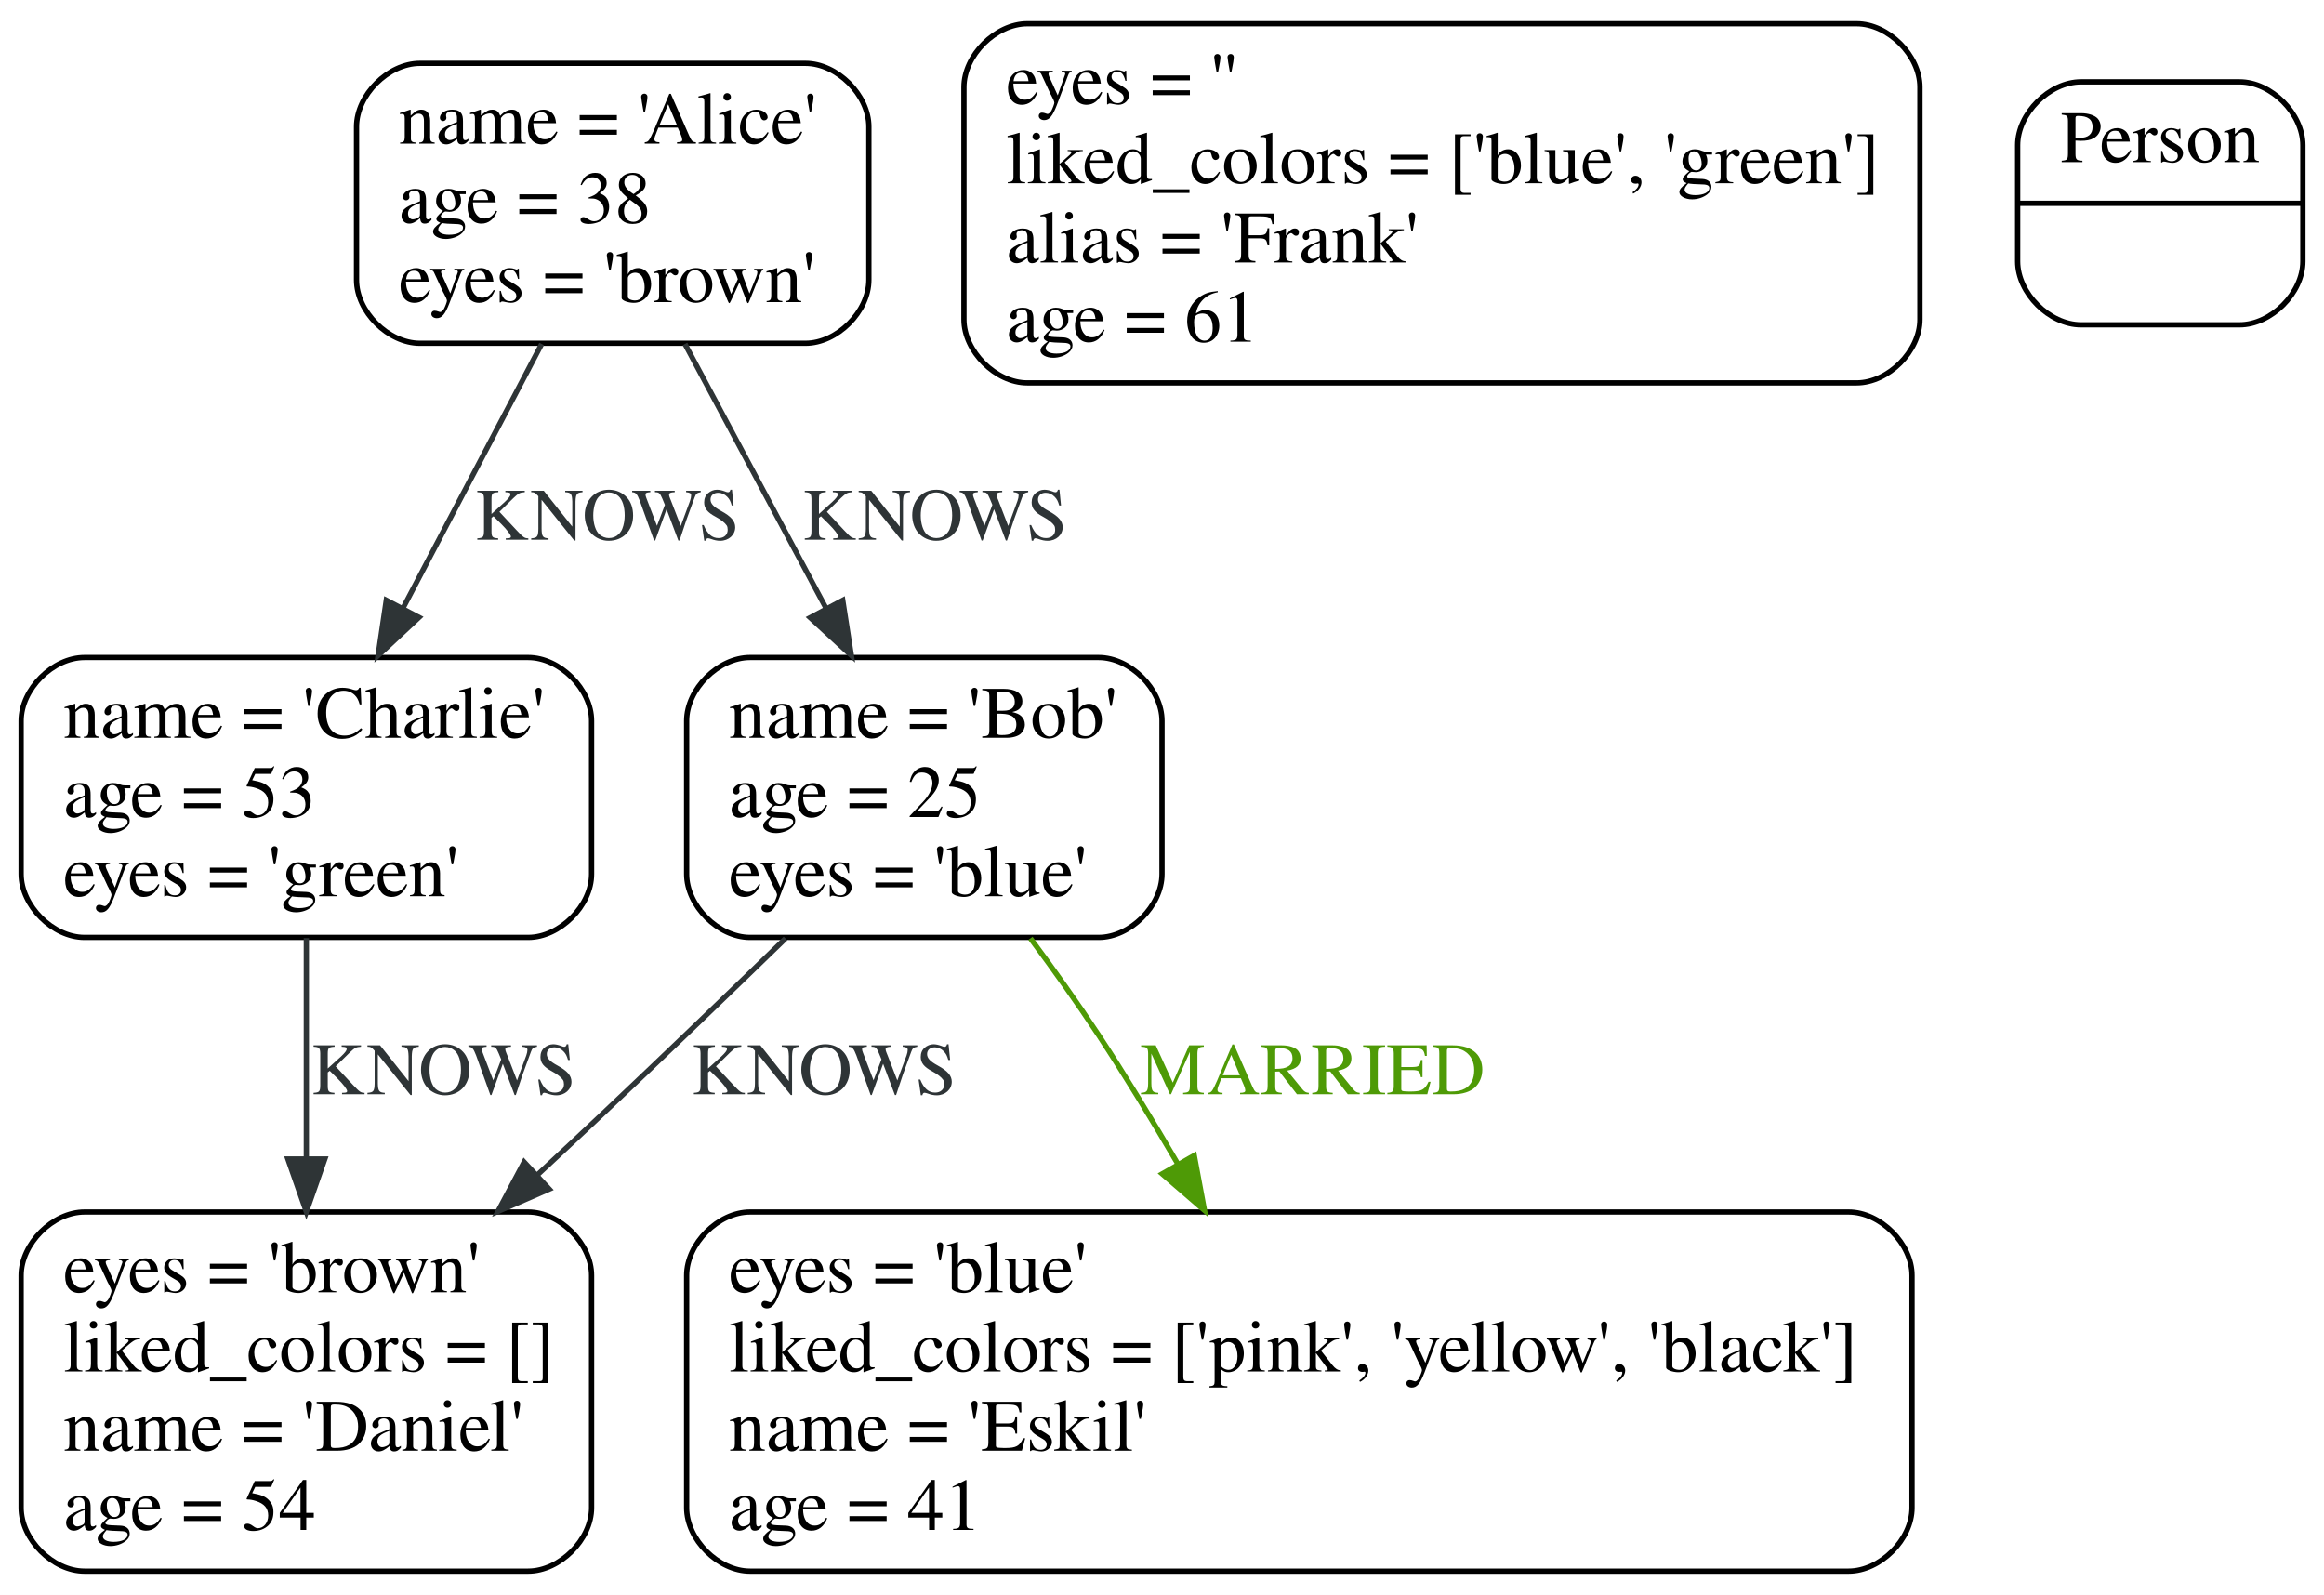
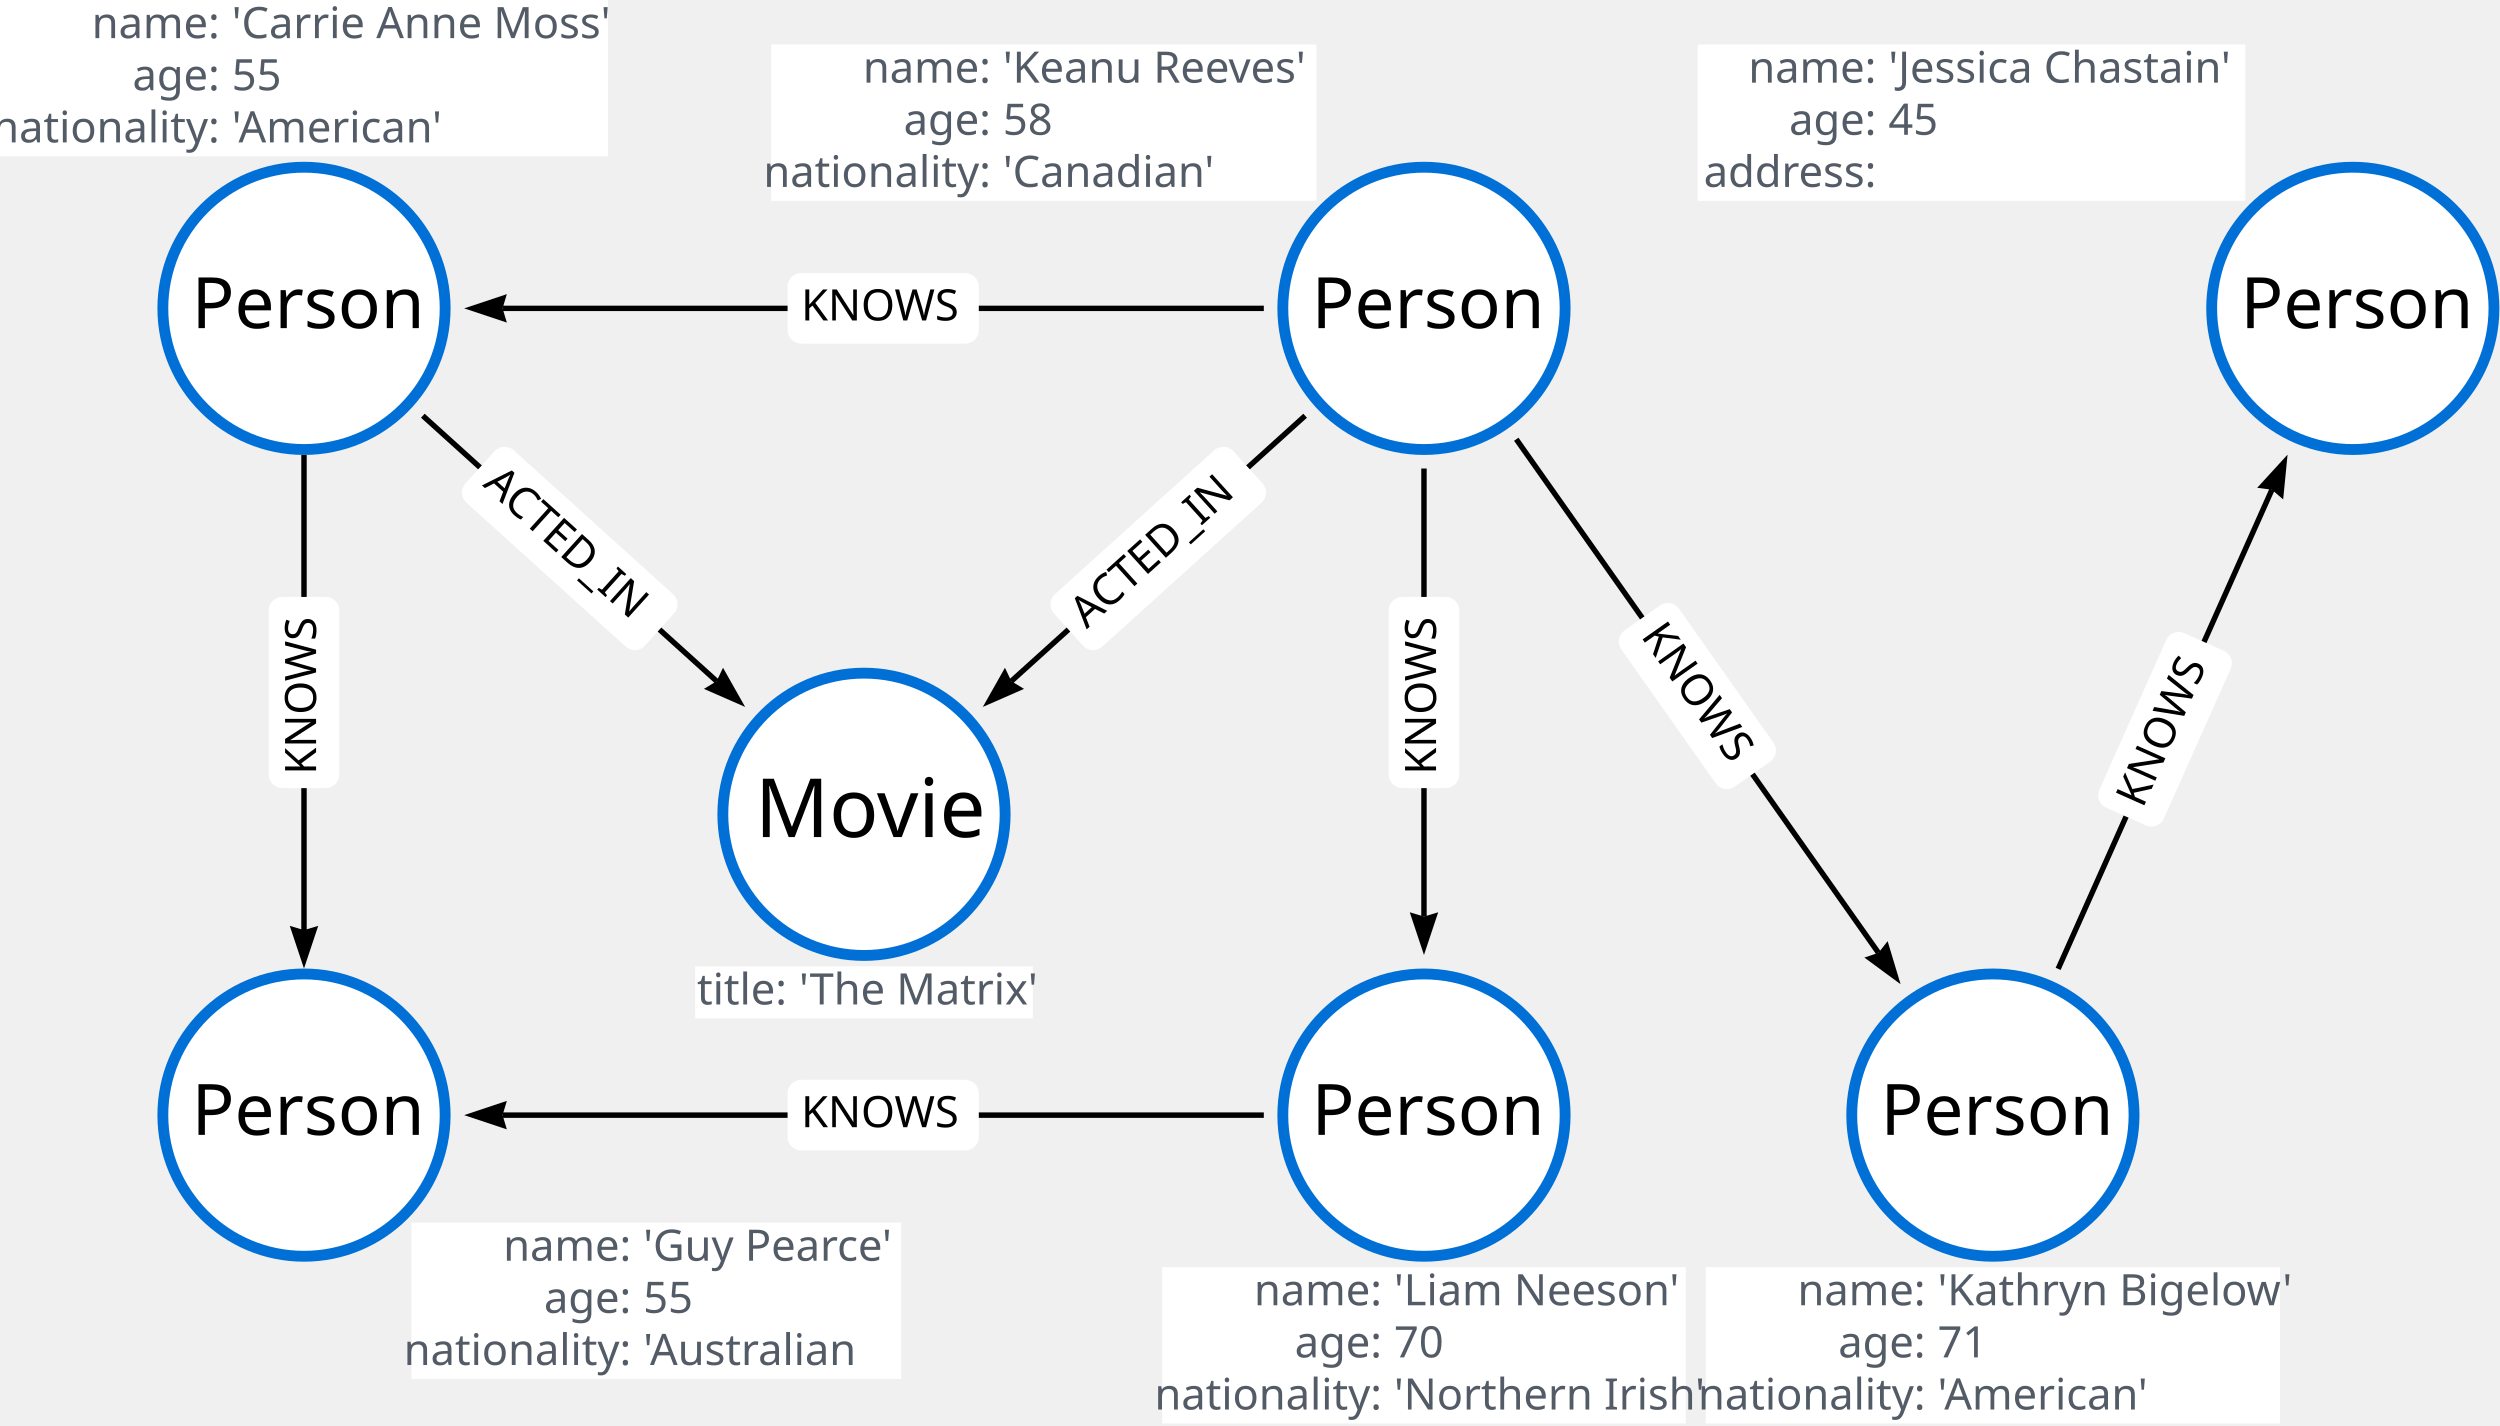
- <svg xmlns="http://www.w3.org/2000/svg" width="440pt" height="302pt" viewBox="0.00 0.00 440.00 302.00">
-   <g id="graph0" class="graph" transform="scale(1 1) rotate(0) translate(4 298)">
-     <polygon fill="white" stroke="transparent" points="-4,4 -4,-298 436,-298 436,4 -4,4" />
-     <g id="node1" class="node">
-       <path fill="none" stroke="black" d="M75.5,-233C75.5,-233 148.5,-233 148.5,-233 154.5,-233 160.5,-239 160.5,-245 160.5,-245 160.5,-274 160.5,-274 160.5,-280 154.5,-286 148.5,-286 148.5,-286 75.5,-286 75.5,-286 69.5,-286 63.5,-280 63.5,-274 63.5,-274 63.5,-245 63.5,-245 63.5,-239 69.5,-233 75.5,-233" />
-       <text text-anchor="start" x="71.5" y="-270.8" font-family="Times,serif" font-size="14.00">name = 'Alice'</text>
-       <text text-anchor="start" x="71.5" y="-255.8" font-family="Times,serif" font-size="14.00">age = 38</text>
-       <text text-anchor="start" x="71.5" y="-240.8" font-family="Times,serif" font-size="14.00">eyes = 'brown'</text>
-     </g>
-     <g id="node2" class="node">
-       <path fill="none" stroke="black" d="M12,-120.5C12,-120.5 96,-120.5 96,-120.5 102,-120.5 108,-126.5 108,-132.5 108,-132.5 108,-161.5 108,-161.5 108,-167.5 102,-173.5 96,-173.5 96,-173.5 12,-173.5 12,-173.5 6,-173.5 0,-167.5 0,-161.5 0,-161.5 0,-132.5 0,-132.5 0,-126.5 6,-120.5 12,-120.5" />
-       <text text-anchor="start" x="8" y="-158.3" font-family="Times,serif" font-size="14.00">name = 'Charlie'</text>
-       <text text-anchor="start" x="8" y="-143.3" font-family="Times,serif" font-size="14.00">age = 53</text>
-       <text text-anchor="start" x="8" y="-128.3" font-family="Times,serif" font-size="14.00">eyes = 'green'</text>
-     </g>
-     <g id="edge1" class="edge">
-       <path fill="none" stroke="#2e3436" d="M98.55,-232.87C90.77,-218.06 80.88,-199.2 72.39,-183.03" />
-       <polygon fill="#2e3436" stroke="#2e3436" points="75.33,-181.1 67.58,-173.87 69.13,-184.35 75.33,-181.1" />
-       <text text-anchor="middle" x="111" y="-195.8" font-family="Times,serif" font-size="14.00" fill="#2e3436">KNOWS</text>
-     </g>
-     <g id="node3" class="node">
-       <path fill="none" stroke="black" d="M138,-120.5C138,-120.5 204,-120.5 204,-120.5 210,-120.5 216,-126.5 216,-132.5 216,-132.5 216,-161.5 216,-161.5 216,-167.5 210,-173.5 204,-173.5 204,-173.5 138,-173.5 138,-173.5 132,-173.5 126,-167.5 126,-161.5 126,-161.5 126,-132.5 126,-132.5 126,-126.5 132,-120.5 138,-120.5" />
-       <text text-anchor="start" x="134" y="-158.3" font-family="Times,serif" font-size="14.00">name = 'Bob'</text>
-       <text text-anchor="start" x="134" y="-143.3" font-family="Times,serif" font-size="14.00">age = 25</text>
-       <text text-anchor="start" x="134" y="-128.3" font-family="Times,serif" font-size="14.00">eyes = 'blue'</text>
-     </g>
-     <g id="edge2" class="edge">
-       <path fill="none" stroke="#2e3436" d="M125.68,-232.87C133.59,-218.06 143.66,-199.2 152.29,-183.03" />
-       <polygon fill="#2e3436" stroke="#2e3436" points="155.56,-184.34 157.19,-173.87 149.39,-181.05 155.56,-184.34" />
-       <text text-anchor="middle" x="173" y="-195.8" font-family="Times,serif" font-size="14.00" fill="#2e3436">KNOWS</text>
-     </g>
-     <g id="node4" class="node">
-       <path fill="none" stroke="black" d="M12,-0.5C12,-0.5 96,-0.5 96,-0.5 102,-0.5 108,-6.5 108,-12.5 108,-12.5 108,-56.5 108,-56.5 108,-62.5 102,-68.5 96,-68.5 96,-68.5 12,-68.5 12,-68.5 6,-68.5 0,-62.5 0,-56.5 0,-56.5 0,-12.5 0,-12.5 0,-6.5 6,-0.5 12,-0.5" />
-       <text text-anchor="start" x="8" y="-53.3" font-family="Times,serif" font-size="14.00">eyes = 'brown'</text>
-       <text text-anchor="start" x="8" y="-38.3" font-family="Times,serif" font-size="14.00">liked_colors = []</text>
-       <text text-anchor="start" x="8" y="-23.3" font-family="Times,serif" font-size="14.00">name = 'Daniel'</text>
-       <text text-anchor="start" x="8" y="-8.3" font-family="Times,serif" font-size="14.00">age = 54</text>
-     </g>
-     <g id="edge5" class="edge">
-       <path fill="none" stroke="#2e3436" d="M54,-120.37C54,-107.96 54,-92.71 54,-78.58" />
-       <polygon fill="#2e3436" stroke="#2e3436" points="57.5,-78.54 54,-68.54 50.5,-78.54 57.5,-78.54" />
-       <text text-anchor="middle" x="80" y="-90.8" font-family="Times,serif" font-size="14.00" fill="#2e3436">KNOWS</text>
-     </g>
-     <g id="edge3" class="edge">
-       <path fill="none" stroke="#2e3436" d="M144.72,-120.3C134.01,-109.9 121.47,-97.82 110,-87 106.04,-83.26 101.9,-79.39 97.74,-75.53" />
-       <polygon fill="#2e3436" stroke="#2e3436" points="99.99,-72.84 90.27,-68.61 95.23,-77.97 99.99,-72.84" />
-       <text text-anchor="middle" x="152" y="-90.8" font-family="Times,serif" font-size="14.00" fill="#2e3436">KNOWS</text>
-     </g>
-     <g id="node5" class="node">
-       <path fill="none" stroke="black" d="M138,-0.5C138,-0.5 346,-0.5 346,-0.5 352,-0.5 358,-6.5 358,-12.5 358,-12.5 358,-56.5 358,-56.5 358,-62.5 352,-68.5 346,-68.5 346,-68.5 138,-68.5 138,-68.5 132,-68.5 126,-62.5 126,-56.5 126,-56.5 126,-12.5 126,-12.5 126,-6.5 132,-0.5 138,-0.5" />
-       <text text-anchor="start" x="134" y="-53.3" font-family="Times,serif" font-size="14.00">eyes = 'blue'</text>
-       <text text-anchor="start" x="134" y="-38.3" font-family="Times,serif" font-size="14.00">liked_colors = ['pink', 'yellow', 'black']</text>
-       <text text-anchor="start" x="134" y="-23.3" font-family="Times,serif" font-size="14.00">name = 'Eskil'</text>
-       <text text-anchor="start" x="134" y="-8.3" font-family="Times,serif" font-size="14.00">age = 41</text>
-     </g>
-     <g id="edge4" class="edge">
-       <path fill="none" stroke="#4e9a06" d="M191.09,-120.33C195.49,-114.41 200.01,-108.06 204,-102 209.09,-94.25 214.23,-85.78 219.02,-77.57" />
-       <polygon fill="#4e9a06" stroke="#4e9a06" points="222.11,-79.21 224.05,-68.8 216.03,-75.73 222.11,-79.21" />
-       <text text-anchor="middle" x="244.5" y="-90.8" font-family="Times,serif" font-size="14.00" fill="#4e9a06">MARRIED</text>
-     </g>
-     <g id="node6" class="node">
-       <path fill="none" stroke="black" d="M190.5,-225.5C190.5,-225.5 347.5,-225.5 347.5,-225.5 353.5,-225.5 359.5,-231.5 359.5,-237.5 359.5,-237.5 359.5,-281.5 359.5,-281.5 359.5,-287.5 353.5,-293.5 347.5,-293.5 347.5,-293.5 190.5,-293.5 190.5,-293.5 184.5,-293.5 178.5,-287.5 178.5,-281.5 178.5,-281.5 178.5,-237.5 178.5,-237.5 178.5,-231.5 184.5,-225.5 190.5,-225.5" />
-       <text text-anchor="start" x="186.5" y="-278.3" font-family="Times,serif" font-size="14.00">eyes = ''</text>
-       <text text-anchor="start" x="186.5" y="-263.3" font-family="Times,serif" font-size="14.00">liked_colors = ['blue', 'green']</text>
-       <text text-anchor="start" x="186.5" y="-248.3" font-family="Times,serif" font-size="14.00">alias = 'Frank'</text>
-       <text text-anchor="start" x="186.5" y="-233.3" font-family="Times,serif" font-size="14.00">age = 61</text>
-     </g>
-     <g id="node7" class="node">
-       <path fill="none" stroke="black" d="M390,-236.5C390,-236.5 420,-236.5 420,-236.5 426,-236.5 432,-242.5 432,-248.5 432,-248.5 432,-270.5 432,-270.5 432,-276.5 426,-282.5 420,-282.5 420,-282.5 390,-282.5 390,-282.5 384,-282.5 378,-276.5 378,-270.5 378,-270.5 378,-248.5 378,-248.5 378,-242.5 384,-236.5 390,-236.5" />
-       <text text-anchor="middle" x="405" y="-267.3" font-family="Times,serif" font-size="14.00">Person</text>
-       <polyline fill="none" stroke="black" points="378,-259.5 432,-259.5 " />
-       <text text-anchor="middle" x="405" y="-244.3" font-family="Times,serif" font-size="14.00"> </text>
+ <svg xmlns="http://www.w3.org/2000/svg" width="921" height="525" viewBox="0 0 921 525">
+   <defs>
+     <style type="text/css" />
+   </defs>
+   <g transform="translate(36.99219 63.6) scale(1)">
+     <g class="relationship">
+       <g transform="translate(75 50) rotate(90)" stroke-width="2" stroke="#000000">
+         <path d="M 54 0 L 229.055 0" />
+         <polygon points="-14.155,0 -15.728,5.243 0,0 -15.728,-5.243" fill="#000000" transform="translate(243.21 0) rotate(0)" stroke="none" />
+       </g>
+       <g transform="translate(75 191.5274) rotate(270) translate(0 -13)">
+         <g transform="translate(0 0)">
+           <g transform="translate(-35.22266 0)" fill="#ffffff" stroke="#000000" stroke-width="0">
+             <rect x="0" y="0" width="70.445" height="26" rx="5" ry="5" stroke="none" />
+             <text xml:space="preserve" x="5" y="17.457" stroke="none" text-anchor="left" font-family="sans-serif" font-size="16" font-weight="normal" fill="#000000">KNOWS</text>
+           </g>
+         </g>
+       </g>
+     </g>
+     <g class="relationship">
+       <g transform="translate(487.5977 50) rotate(180)" stroke-width="2" stroke="#000000">
+         <path d="M 59 0 L 339.443 0" />
+         <polygon points="-14.155,0 -15.728,5.243 0,0 -15.728,-5.243" fill="#000000" transform="translate(353.5977 0) rotate(0)" stroke="none" />
+       </g>
+       <g transform="translate(288.3764 50) rotate(360) translate(0 -13)">
+         <g transform="translate(0 0)">
+           <g transform="translate(-35.22266 0)" fill="#ffffff" stroke="#000000" stroke-width="0">
+             <rect x="0" y="0" width="70.445" height="26" rx="5" ry="5" stroke="none" />
+             <text xml:space="preserve" x="5" y="17.457" stroke="none" text-anchor="left" font-family="sans-serif" font-size="16" font-weight="normal" fill="#000000">KNOWS</text>
+           </g>
+         </g>
+       </g>
+     </g>
+     <g class="relationship">
+       <g transform="translate(487.5977 50) rotate(90)" stroke-width="2" stroke="#000000">
+         <path d="M 59 0 L 224.055 0" />
+         <polygon points="-14.155,0 -15.728,5.243 0,0 -15.728,-5.243" fill="#000000" transform="translate(238.21 0) rotate(0)" stroke="none" />
+       </g>
+       <g transform="translate(487.5977 191.5274) rotate(270) translate(0 -13)">
+         <g transform="translate(0 0)">
+           <g transform="translate(-35.22266 0)" fill="#ffffff" stroke="#000000" stroke-width="0">
+             <rect x="0" y="0" width="70.445" height="26" rx="5" ry="5" stroke="none" />
+             <text xml:space="preserve" x="5" y="17.457" stroke="none" text-anchor="left" font-family="sans-serif" font-size="16" font-weight="normal" fill="#000000">KNOWS</text>
+           </g>
+         </g>
+       </g>
+     </g>
+     <g class="relationship">
+       <g transform="translate(487.5977 347.21) rotate(180)" stroke-width="2" stroke="#000000">
+         <path d="M 59 0 L 339.443 0" />
+         <polygon points="-14.155,0 -15.728,5.243 0,0 -15.728,-5.243" fill="#000000" transform="translate(353.5977 0) rotate(0)" stroke="none" />
+       </g>
+       <g transform="translate(288.3764 347.21) rotate(360) translate(0 -13)">
+         <g transform="translate(0 0)">
+           <g transform="translate(-35.22266 0)" fill="#ffffff" stroke="#000000" stroke-width="0">
+             <rect x="0" y="0" width="70.445" height="26" rx="5" ry="5" stroke="none" />
+             <text xml:space="preserve" x="5" y="17.457" stroke="none" text-anchor="left" font-family="sans-serif" font-size="16" font-weight="normal" fill="#000000">KNOWS</text>
+           </g>
+         </g>
+       </g>
+     </g>
+     <g class="relationship">
+       <g transform="translate(487.5977 50) rotate(54.80828)" stroke-width="2" stroke="#000000">
+         <path d="M 59 0 L 290.525 0" />
+         <polygon points="-14.155,0 -15.728,5.243 0,0 -15.728,-5.243" fill="#000000" transform="translate(304.6806 0) rotate(0)" stroke="none" />
+       </g>
+       <g transform="translate(588.316 192.821) rotate(54.80828) translate(0 -13)">
+         <g transform="translate(0 0)">
+           <g transform="translate(-35.22266 0)" fill="#ffffff" stroke="#000000" stroke-width="0">
+             <rect x="0" y="0" width="70.445" height="26" rx="5" ry="5" stroke="none" />
+             <text xml:space="preserve" x="5" y="17.457" stroke="none" text-anchor="left" font-family="sans-serif" font-size="16" font-weight="normal" fill="#000000">KNOWS</text>
+           </g>
+         </g>
+       </g>
+     </g>
+     <g class="relationship">
+       <g transform="translate(487.5977 50) rotate(137.9024)" stroke-width="2" stroke="#000000">
+         <path d="M 59 0 L 204.874 0" />
+         <polygon points="-14.155,0 -15.728,5.243 0,0 -15.728,-5.243" fill="#000000" transform="translate(219.0296 0) rotate(0)" stroke="none" />
+       </g>
+       <g transform="translate(389.6999 138.4502) rotate(317.9024) translate(0 -13)">
+         <g transform="translate(0 0)">
+           <g transform="translate(-44.5625 0)" fill="#ffffff" stroke="#000000" stroke-width="0">
+             <rect x="0" y="0" width="89.125" height="26" rx="5" ry="5" stroke="none" />
+             <text xml:space="preserve" x="5" y="17.457" stroke="none" text-anchor="left" font-family="sans-serif" font-size="16" font-weight="normal" fill="#000000">ACTED_IN</text>
+           </g>
+         </g>
+       </g>
+     </g>
+     <g class="relationship">
+       <g transform="translate(75 50) rotate(42.09765)" stroke-width="2" stroke="#000000">
+         <path d="M 59 0 L 204.874 0" />
+         <polygon points="-14.155,0 -15.728,5.243 0,0 -15.728,-5.243" fill="#000000" transform="translate(219.0296 0) rotate(0)" stroke="none" />
+       </g>
+       <g transform="translate(172.8979 138.4502) rotate(42.09765) translate(0 -13)">
+         <g transform="translate(0 0)">
+           <g transform="translate(-44.5625 0)" fill="#ffffff" stroke="#000000" stroke-width="0">
+             <rect x="0" y="0" width="89.125" height="26" rx="5" ry="5" stroke="none" />
+             <text xml:space="preserve" x="5" y="17.457" stroke="none" text-anchor="left" font-family="sans-serif" font-size="16" font-weight="normal" fill="#000000">ACTED_IN</text>
+           </g>
+         </g>
+       </g>
+     </g>
+     <g class="relationship">
+       <g transform="translate(697.192 347.21) rotate(-65.95692)" stroke-width="2" stroke="#000000">
+         <path d="M 59 0 L 252.291 0" />
+         <polygon points="-14.155,0 -15.728,5.243 0,0 -15.728,-5.243" fill="#000000" transform="translate(266.4459 0) rotate(0)" stroke="none" />
+       </g>
+       <g transform="translate(760.6056 205.0685) rotate(-65.95692) translate(0 -13)">
+         <g transform="translate(0 0)">
+           <g transform="translate(-35.22266 0)" fill="#ffffff" stroke="#000000" stroke-width="0">
+             <rect x="0" y="0" width="70.445" height="26" rx="5" ry="5" stroke="none" />
+             <text xml:space="preserve" x="5" y="17.457" stroke="none" text-anchor="left" font-family="sans-serif" font-size="16" font-weight="normal" fill="#000000">KNOWS</text>
+           </g>
+         </g>
+       </g>
+     </g>
+     <g class="node">
+       <g fill="#ffffff" stroke="#006FD6" stroke-width="4">
+         <circle cx="75" cy="347.21" r="52" />
+       </g>
+       <g transform="translate(75 347.21)">
+         <g transform="scale(0.6532968) translate(0 -27)">
+           <g transform="translate(0 0)">
+             <g transform="translate(-63.36914 0)">
+               <g fill="#000000" stroke="#000000" stroke-width="4" font-family="sans-serif" font-size="40" font-weight="normal">
+                 <text xml:space="preserve" x="0" y="38.143" stroke="none">Person</text>
+               </g>
+             </g>
+           </g>
+         </g>
+         <g transform="translate(39.59798 39.59798)">
+           <g transform="translate(0 0)">
+             <g transform="translate(0 0)" fill="white">
+               <rect x="0" y="0" width="180.422" height="57.6" rx="0" ry="0" stroke="none" />
+               <g font-family="sans-serif" font-size="16" font-weight="normal" fill="#535B66" text-anchor="end">
+                 <text xml:space="preserve" x="80.938" y="14.057" stroke="none">name:</text>
+                 <text xml:space="preserve" x="85.383" y="14.057" stroke="none" text-anchor="start">'Guy Pearce'</text>
+                 <text xml:space="preserve" x="80.938" y="33.257" stroke="none" text-anchor="end">age:</text>
+                 <text xml:space="preserve" x="85.383" y="33.257" stroke="none" text-anchor="start">55</text>
+                 <text xml:space="preserve" x="80.938" y="52.457" stroke="none" text-anchor="end">nationality:</text>
+                 <text xml:space="preserve" x="85.383" y="52.457" stroke="none" text-anchor="start">'Australian</text>
+               </g>
+             </g>
+           </g>
+         </g>
+       </g>
+     </g>
+     <g class="node">
+       <g fill="#ffffff" stroke="#006FD6" stroke-width="4">
+         <circle cx="75" cy="50" r="52" />
+       </g>
+       <g transform="translate(75 50)">
+         <g transform="scale(0.6532968) translate(0 -27)">
+           <g transform="translate(0 0)">
+             <g transform="translate(-63.36914 0)">
+               <g fill="#000000" stroke="#000000" stroke-width="4" font-family="sans-serif" font-size="40" font-weight="normal">
+                 <text xml:space="preserve" x="0" y="38.143" stroke="none">Person</text>
+               </g>
+             </g>
+           </g>
+         </g>
+         <g transform="translate(3.429011037612589e-15 -113.6)">
+           <g transform="translate(0 0)">
+             <g transform="translate(-111.9922 0)" fill="white">
+               <rect x="0" y="0" width="223.984" height="57.6" rx="0" ry="0" stroke="none" />
+               <g font-family="sans-serif" font-size="16" font-weight="normal" fill="#535B66" text-anchor="end">
+                 <text xml:space="preserve" x="80.938" y="14.057" stroke="none">name:</text>
+                 <text xml:space="preserve" x="85.383" y="14.057" stroke="none" text-anchor="start">'Carrie Anne Moss'</text>
+                 <text xml:space="preserve" x="80.938" y="33.257" stroke="none" text-anchor="end">age:</text>
+                 <text xml:space="preserve" x="85.383" y="33.257" stroke="none" text-anchor="start">55</text>
+                 <text xml:space="preserve" x="80.938" y="52.457" stroke="none" text-anchor="end">nationality:</text>
+                 <text xml:space="preserve" x="85.383" y="52.457" stroke="none" text-anchor="start">'American'</text>
+               </g>
+             </g>
+           </g>
+         </g>
+       </g>
+     </g>
+     <g class="node">
+       <g fill="#ffffff" stroke="#006FD6" stroke-width="4">
+         <circle cx="487.598" cy="50" r="52" />
+       </g>
+       <g transform="translate(487.5977 50)">
+         <g transform="scale(0.6532968) translate(0 -27)">
+           <g transform="translate(0 0)">
+             <g transform="translate(-63.36914 0)">
+               <g fill="#000000" stroke="#000000" stroke-width="4" font-family="sans-serif" font-size="40" font-weight="normal">
+                 <text xml:space="preserve" x="0" y="38.143" stroke="none">Person</text>
+               </g>
+             </g>
+           </g>
+         </g>
+         <g transform="translate(-39.59798 -97.19798)">
+           <g transform="translate(0 0)">
+             <g transform="translate(-200.8984 0)" fill="white">
+               <rect x="0" y="0" width="200.898" height="57.6" rx="0" ry="0" stroke="none" />
+               <g font-family="sans-serif" font-size="16" font-weight="normal" fill="#535B66" text-anchor="end">
+                 <text xml:space="preserve" x="80.938" y="14.057" stroke="none">name:</text>
+                 <text xml:space="preserve" x="85.383" y="14.057" stroke="none" text-anchor="start">'Keanu Reeves'</text>
+                 <text xml:space="preserve" x="80.938" y="33.257" stroke="none" text-anchor="end">age:</text>
+                 <text xml:space="preserve" x="85.383" y="33.257" stroke="none" text-anchor="start">58</text>
+                 <text xml:space="preserve" x="80.938" y="52.457" stroke="none" text-anchor="end">nationality:</text>
+                 <text xml:space="preserve" x="85.383" y="52.457" stroke="none" text-anchor="start">'Canadian'</text>
+               </g>
+             </g>
+           </g>
+         </g>
+       </g>
+     </g>
+     <g class="node">
+       <g fill="#ffffff" stroke="#006FD6" stroke-width="4">
+         <circle cx="487.598" cy="347.21" r="52" />
+       </g>
+       <g transform="translate(487.5977 347.21)">
+         <g transform="scale(0.6532968) translate(0 -27)">
+           <g transform="translate(0 0)">
+             <g transform="translate(-63.36914 0)">
+               <g fill="#000000" stroke="#000000" stroke-width="4" font-family="sans-serif" font-size="40" font-weight="normal">
+                 <text xml:space="preserve" x="0" y="38.143" stroke="none">Person</text>
+               </g>
+             </g>
+           </g>
+         </g>
+         <g transform="translate(3.429011037612589e-15 56)">
+           <g transform="translate(0 0)">
+             <g transform="translate(-96.42969 0)" fill="white">
+               <rect x="0" y="0" width="192.859" height="57.6" rx="0" ry="0" stroke="none" />
+               <g font-family="sans-serif" font-size="16" font-weight="normal" fill="#535B66" text-anchor="end">
+                 <text xml:space="preserve" x="80.938" y="14.057" stroke="none">name:</text>
+                 <text xml:space="preserve" x="85.383" y="14.057" stroke="none" text-anchor="start">'Liam Neeson'</text>
+                 <text xml:space="preserve" x="80.938" y="33.257" stroke="none" text-anchor="end">age:</text>
+                 <text xml:space="preserve" x="85.383" y="33.257" stroke="none" text-anchor="start">70</text>
+                 <text xml:space="preserve" x="80.938" y="52.457" stroke="none" text-anchor="end">nationality:</text>
+                 <text xml:space="preserve" x="85.383" y="52.457" stroke="none" text-anchor="start">'Northern Irish'</text>
+               </g>
+             </g>
+           </g>
+         </g>
+       </g>
+     </g>
+     <g class="node">
+       <g fill="#ffffff" stroke="#006FD6" stroke-width="4">
+         <circle cx="697.192" cy="347.21" r="52" />
+       </g>
+       <g transform="translate(697.192 347.21)">
+         <g transform="scale(0.6532968) translate(0 -27)">
+           <g transform="translate(0 0)">
+             <g transform="translate(-63.36914 0)">
+               <g fill="#000000" stroke="#000000" stroke-width="4" font-family="sans-serif" font-size="40" font-weight="normal">
+                 <text xml:space="preserve" x="0" y="38.143" stroke="none">Person</text>
+               </g>
+             </g>
+           </g>
+         </g>
+         <g transform="translate(3.429011037612589e-15 56)">
+           <g transform="translate(0 0)">
+             <g transform="translate(-105.7773 0)" fill="white">
+               <rect x="0" y="0" width="211.555" height="57.6" rx="0" ry="0" stroke="none" />
+               <g font-family="sans-serif" font-size="16" font-weight="normal" fill="#535B66" text-anchor="end">
+                 <text xml:space="preserve" x="80.938" y="14.057" stroke="none">name:</text>
+                 <text xml:space="preserve" x="85.383" y="14.057" stroke="none" text-anchor="start">'Kathryn Bigelow'</text>
+                 <text xml:space="preserve" x="80.938" y="33.257" stroke="none" text-anchor="end">age:</text>
+                 <text xml:space="preserve" x="85.383" y="33.257" stroke="none" text-anchor="start">71</text>
+                 <text xml:space="preserve" x="80.938" y="52.457" stroke="none" text-anchor="end">nationality:</text>
+                 <text xml:space="preserve" x="85.383" y="52.457" stroke="none" text-anchor="start">'American'</text>
+               </g>
+             </g>
+           </g>
+         </g>
+       </g>
+     </g>
+     <g class="node">
+       <g fill="#ffffff" stroke="#006FD6" stroke-width="4">
+         <circle cx="281.299" cy="236.39" r="52" />
+       </g>
+       <g transform="translate(281.2989 236.3899)">
+         <g transform="scale(0.7525988) translate(0 -27)">
+           <g transform="translate(0 0)">
+             <g transform="translate(-53.34961 0)">
+               <g fill="#000000" stroke="#000000" stroke-width="4" font-family="sans-serif" font-size="40" font-weight="normal">
+                 <text xml:space="preserve" x="0" y="38.143" stroke="none">Movie</text>
+               </g>
+             </g>
+           </g>
+         </g>
+         <g transform="translate(3.429011037612589e-15 56)">
+           <g transform="translate(0 0)">
+             <g transform="translate(-62.17969 0)" fill="white">
+               <rect x="0" y="0" width="124.359" height="19.2" rx="0" ry="0" stroke="none" />
+               <g font-family="sans-serif" font-size="16" font-weight="normal" fill="#535B66" text-anchor="end">
+                 <text xml:space="preserve" x="33.789" y="14.057" stroke="none">title:</text>
+                 <text xml:space="preserve" x="38.234" y="14.057" stroke="none" text-anchor="start">'The Matrix'</text>
+               </g>
+             </g>
+           </g>
+         </g>
+       </g>
+     </g>
+     <g class="node">
+       <g fill="#ffffff" stroke="#006FD6" stroke-width="4">
+         <circle cx="829.786" cy="50" r="52" />
+       </g>
+       <g transform="translate(829.7863 50)">
+         <g transform="scale(0.6532968) translate(0 -27)">
+           <g transform="translate(0 0)">
+             <g transform="translate(-63.36914 0)">
+               <g fill="#000000" stroke="#000000" stroke-width="4" font-family="sans-serif" font-size="40" font-weight="normal">
+                 <text xml:space="preserve" x="0" y="38.143" stroke="none">Person</text>
+               </g>
+             </g>
+           </g>
+         </g>
+         <g transform="translate(-39.59798 -97.19798)">
+           <g transform="translate(0 0)">
+             <g transform="translate(-201.7578 0)" fill="white">
+               <rect x="0" y="0" width="201.758" height="57.6" rx="0" ry="0" stroke="none" />
+               <g font-family="sans-serif" font-size="16" font-weight="normal" fill="#535B66" text-anchor="end">
+                 <text xml:space="preserve" x="65.812" y="14.057" stroke="none">name:</text>
+                 <text xml:space="preserve" x="70.258" y="14.057" stroke="none" text-anchor="start">'Jessica Chastain'</text>
+                 <text xml:space="preserve" x="65.812" y="33.257" stroke="none" text-anchor="end">age:</text>
+                 <text xml:space="preserve" x="70.258" y="33.257" stroke="none" text-anchor="start">45</text>
+                 <text xml:space="preserve" x="65.812" y="52.457" stroke="none" text-anchor="end">address:</text>
+                 <text xml:space="preserve" x="70.258" y="52.457" stroke="none" text-anchor="start" />
+               </g>
+             </g>
+           </g>
+         </g>
+       </g>
    </g>
  </g>
</svg>
